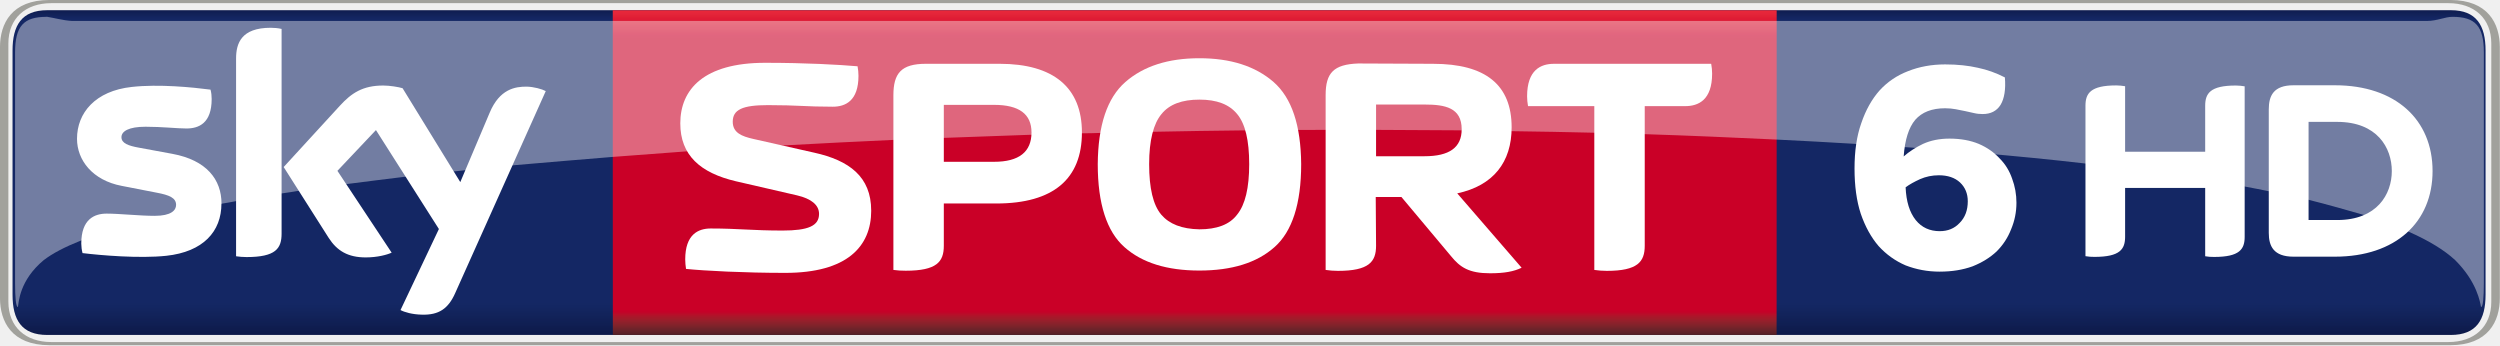
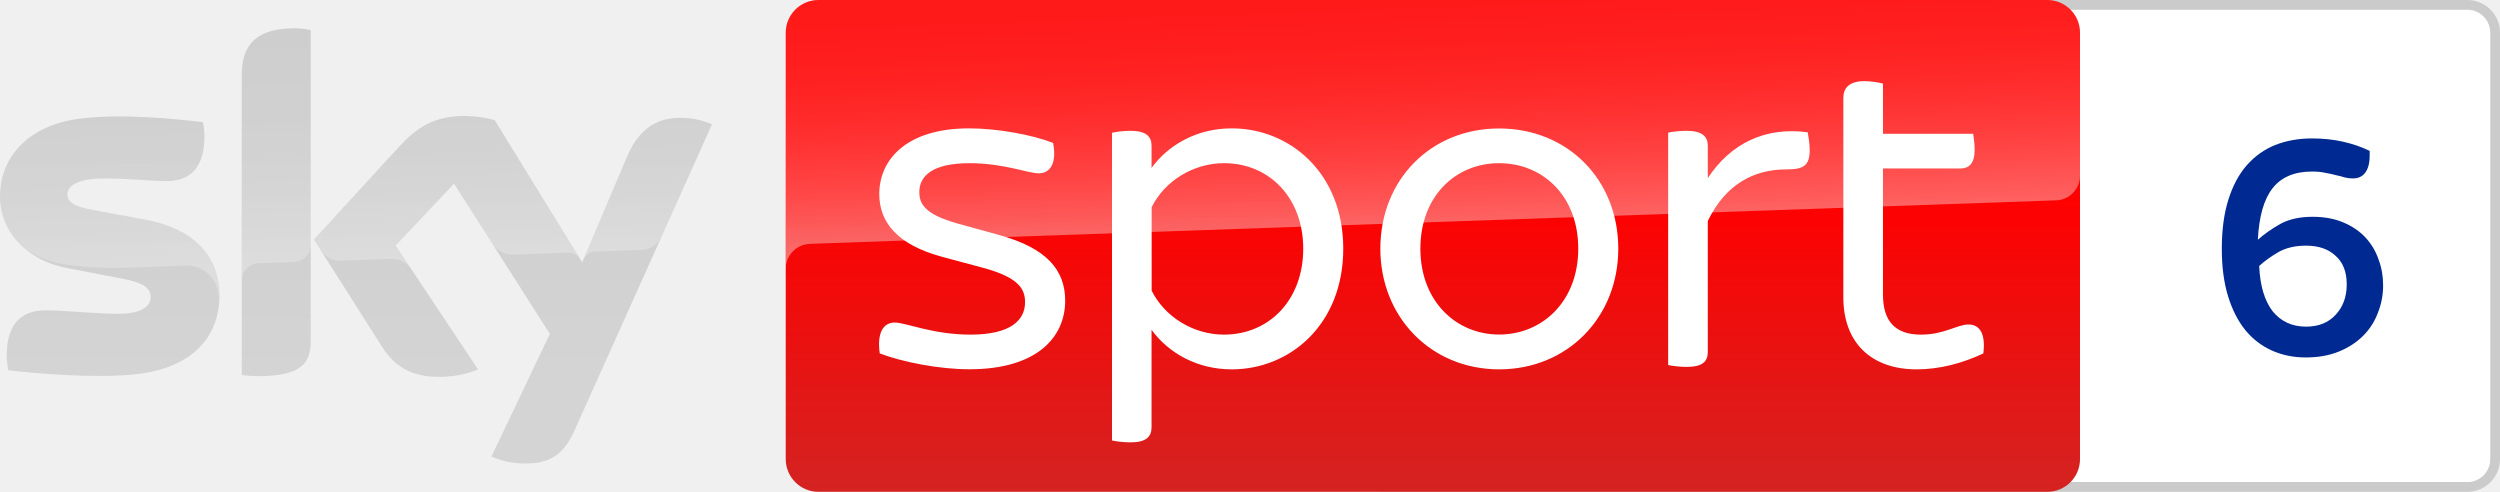
- <svg xmlns="http://www.w3.org/2000/svg" height="82.846" width="600" version="1.1" viewBox="0 0 158.75 21.92">
-   <defs>
-     <linearGradient id="a" gradientUnits="userSpaceOnUse" gradientTransform="matrix(0 20.97 20.97 0 196.45 373.09)" x2=".992" x1=".008" y1="0" y2="0">
-       <stop stop-color="#0f1c4d" offset="0" />
-       <stop stop-color="#101e51" offset=".004" />
-       <stop stop-color="#101f54" offset=".008" />
-       <stop stop-color="#112157" offset=".012" />
-       <stop stop-color="#12225a" offset=".016" />
-       <stop stop-color="#13245d" offset=".02" />
-       <stop stop-color="#132560" offset=".023" />
-       <stop stop-color="#142662" offset=".027" />
-       <stop stop-color="#142764" offset=".031" />
-       <stop stop-color="#142764" offset=".062" />
-       <stop stop-color="#142764" offset=".125" />
-       <stop stop-color="#142764" offset=".25" />
-       <stop stop-color="#142764" offset=".5" />
-       <stop stop-color="#142764" offset=".75" />
-       <stop stop-color="#142764" offset=".875" />
-       <stop stop-color="#142764" offset=".891" />
-       <stop stop-color="#142764" offset=".898" />
-       <stop stop-color="#142763" offset=".902" />
-       <stop stop-color="#142763" offset=".906" />
-       <stop stop-color="#132662" offset=".91" />
-       <stop stop-color="#132661" offset=".914" />
-       <stop stop-color="#132560" offset=".918" />
-       <stop stop-color="#13255f" offset=".922" />
-       <stop stop-color="#12245d" offset=".926" />
-       <stop stop-color="#12245c" offset=".93" />
-       <stop stop-color="#12235b" offset=".934" />
-       <stop stop-color="#12235a" offset=".938" />
-       <stop stop-color="#112259" offset=".941" />
-       <stop stop-color="#112258" offset=".945" />
-       <stop stop-color="#112157" offset=".949" />
-       <stop stop-color="#112056" offset=".953" />
-       <stop stop-color="#102055" offset=".957" />
-       <stop stop-color="#102054" offset=".961" />
-       <stop stop-color="#101f53" offset=".965" />
-       <stop stop-color="#101e52" offset=".969" />
-       <stop stop-color="#0f1d50" offset=".973" />
-       <stop stop-color="#0f1d4f" offset=".977" />
-       <stop stop-color="#0f1c4e" offset=".98" />
-       <stop stop-color="#0f1c4d" offset=".984" />
-       <stop stop-color="#0e1b4c" offset=".988" />
-       <stop stop-color="#0e1b4b" offset=".992" />
-       <stop stop-color="#0e1a4a" offset=".996" />
-       <stop stop-color="#0e1949" offset="1" />
-     </linearGradient>
-     <linearGradient id="b" gradientUnits="userSpaceOnUse" gradientTransform="matrix(0 -20.624 20.624 0 193 393.89)" x1="7.105e-15" x2="1" y1="0" y2="0">
-       <stop stop-color="#552227" offset="0" />
-       <stop stop-color="#5a2227" offset=".004" />
-       <stop stop-color="#602228" offset=".008" />
-       <stop stop-color="#662329" offset=".012" />
-       <stop stop-color="#6c232a" offset=".016" />
-       <stop stop-color="#71232a" offset=".02" />
-       <stop stop-color="#77232a" offset=".023" />
-       <stop stop-color="#7d232a" offset=".027" />
-       <stop stop-color="#84222b" offset=".031" />
-       <stop stop-color="#8a212b" offset=".035" />
-       <stop stop-color="#90202b" offset=".039" />
-       <stop stop-color="#961f2b" offset=".043" />
-       <stop stop-color="#9d1d2b" offset=".047" />
-       <stop stop-color="#a31a2a" offset=".051" />
-       <stop stop-color="#a9172a" offset=".055" />
-       <stop stop-color="#b01329" offset=".059" />
-       <stop stop-color="#b70f29" offset=".062" />
-       <stop stop-color="#bd0829" offset=".066" />
-       <stop stop-color="#c40228" offset=".07" />
-       <stop stop-color="#c70028" offset=".074" />
-       <stop stop-color="#ca0027" offset=".078" />
-       <stop stop-color="#ca0027" offset=".094" />
-       <stop stop-color="#ca0027" offset=".125" />
-       <stop stop-color="#ca0027" offset=".25" />
-       <stop stop-color="#ca0027" offset=".5" />
-       <stop stop-color="#ca0027" offset=".75" />
-       <stop stop-color="#ca0027" offset=".875" />
-       <stop stop-color="#ca0027" offset=".906" />
-       <stop stop-color="#ca0027" offset=".914" />
-       <stop stop-color="#cb0028" offset=".918" />
-       <stop stop-color="#cc0029" offset=".922" />
-       <stop stop-color="#ce002a" offset=".926" />
-       <stop stop-color="#cf012a" offset=".93" />
-       <stop stop-color="#d1052b" offset=".934" />
-       <stop stop-color="#d2092c" offset=".938" />
-       <stop stop-color="#d40b2d" offset=".941" />
-       <stop stop-color="#d50d2e" offset=".945" />
-       <stop stop-color="#d60f2f" offset=".949" />
-       <stop stop-color="#d71130" offset=".953" />
-       <stop stop-color="#d91431" offset=".957" />
-       <stop stop-color="#da1732" offset=".961" />
-       <stop stop-color="#dc1933" offset=".965" />
-       <stop stop-color="#dd1a34" offset=".969" />
-       <stop stop-color="#df1c35" offset=".973" />
-       <stop stop-color="#e01d35" offset=".977" />
-       <stop stop-color="#e12036" offset=".98" />
-       <stop stop-color="#e22237" offset=".984" />
-       <stop stop-color="#e42439" offset=".988" />
-       <stop stop-color="#e6253a" offset=".992" />
-       <stop stop-color="#e7273a" offset=".996" />
-       <stop stop-color="#e8283b" offset="1" />
-     </linearGradient>
-   </defs>
-   <g transform="translate(-117.14 -372.62)">
-     <path stroke-width="1" fill="url(#a)" d="m272.76 393.89h-152.62c-1.631 0-2.205-0.957-2.205-2.558v-15.506c0-1.591 0.574-2.558 2.205-2.558h152.63c1.621 0 2.205 0.967 2.205 2.558v15.506c0 1.601-0.584 2.558-2.205 2.558" />
-     <path stroke-width="1.959" fill="#fff" d="m240.32 389.87c-0.78 0-1.5-0.138-2.173-0.398-0.658-0.283-1.224-0.689-1.714-1.224-0.474-0.551-0.849-1.232-1.132-2.05-0.268-0.811-0.398-1.775-0.398-2.877s0.138-2.058 0.428-2.877c0.283-0.834 0.673-1.53 1.163-2.081 0.505-0.551 1.109-0.956 1.806-1.224 0.711-0.283 1.5-0.429 2.356-0.429 0.796 0 1.484 0.077 2.081 0.214 0.589 0.122 1.163 0.329 1.714 0.612 0.061 0.757-0.031 1.339-0.275 1.744-0.245 0.39-0.628 0.582-1.133 0.582-0.184 0-0.367-0.016-0.551-0.061-0.184-0.038-0.367-0.077-0.551-0.123-0.184-0.038-0.39-0.076-0.612-0.122-0.206-0.038-0.428-0.061-0.673-0.061-0.842 0-1.469 0.245-1.898 0.734-0.413 0.49-0.658 1.27-0.734 2.326 0.344-0.306 0.75-0.566 1.224-0.796 0.49-0.222 1.048-0.337 1.683-0.337 0.712 0 1.331 0.115 1.867 0.337 0.528 0.229 0.964 0.535 1.316 0.918 0.367 0.367 0.627 0.796 0.796 1.285 0.183 0.49 0.275 1.002 0.275 1.53 0 0.597-0.115 1.155-0.337 1.683-0.207 0.535-0.513 1.002-0.918 1.408-0.413 0.39-0.918 0.704-1.53 0.949-0.612 0.222-1.308 0.337-2.081 0.337zm0-2.571c0.505 0 0.926-0.168 1.255-0.52 0.344-0.344 0.52-0.803 0.52-1.377 0-0.49-0.168-0.887-0.49-1.193-0.329-0.306-0.78-0.459-1.346-0.459-0.429 0-0.826 0.084-1.194 0.245-0.367 0.168-0.673 0.336-0.918 0.52 0.038 0.903 0.252 1.591 0.643 2.081 0.383 0.474 0.895 0.704 1.53 0.704z" />
-     <path stroke-width="1" fill="url(#b)" d="m156.05 373.27c-0.008 6.762 0.008 14.193 0.005 20.62h73.9c0.002-6.995 0.005-14.511 0.005-20.62z" />
-     <g fill="#fff">
-       <g stroke-width="1">
-         <path d="m257.17 382.26v-2.92c0-0.785 0.312-1.289 1.943-1.289 0.201 0 0.373 0.021 0.564 0.051v9.555c0 0.785-0.312 1.279-1.943 1.279-0.201 0-0.373-0.008-0.564-0.044v-4.34h-5.085v3.101c0 0.785-0.312 1.279-1.943 1.279-0.201 0-0.362-0.008-0.574-0.044v-9.555c0-0.785 0.322-1.289 1.953-1.289 0.201 0 0.362 0.021 0.564 0.051v4.159h5.085m14.439 1.228c0-3.252-2.336-5.447-6.202-5.447h-2.628c-1.269 0-1.571 0.664-1.571 1.53v7.844c0 0.836 0.302 1.51 1.571 1.51h2.628c3.866 0 6.202-2.195 6.202-5.437m-7.874 3.111v-6.233h1.822c2.527 0 3.464 1.641 3.464 3.121 0 1.47-0.936 3.111-3.464 3.111h-1.822" />
-         <path d="m172.46 385.99c0-2.145-1.39-3.182-3.615-3.675l-3.887-0.876c-0.705-0.161-1.289-0.383-1.289-1.087 0-0.765 0.604-1.057 2.235-1.057 1.923 0 2.376 0.101 4.118 0.101 0.806 0 1.631-0.373 1.631-1.963 0-0.192-0.021-0.413-0.058-0.604-1.178-0.101-3.272-0.221-5.87-0.221-3.897 0-5.387 1.692-5.387 3.846 0 2.024 1.269 3.142 3.524 3.675l3.887 0.896c0.906 0.211 1.4 0.614 1.4 1.178 0 0.765-0.695 1.057-2.316 1.057-1.923 0-2.809-0.131-4.561-0.131-0.795 0-1.621 0.373-1.621 1.963 0 0.192 0.021 0.403 0.051 0.604 1.188 0.121 3.715 0.252 6.303 0.252 3.907 0 5.457-1.661 5.457-3.957" />
-         <path d="m204.5 385.13h1.631l3.141 3.746c0.584 0.725 1.158 1.097 2.487 1.097 0.906 0 1.51-0.111 2.004-0.352l-4.088-4.722c2.296-0.493 3.454-1.984 3.454-4.189 0-2.699-1.651-4.038-4.984-4.038l-4.763-0.021c-1.551 0.058-2.064 0.594-2.064 2.004v11.106c0.242 0.037 0.514 0.059 0.785 0.059 1.963 0 2.417-0.574 2.417-1.591l-0.021-3.101m0.021-2.588v-3.282h3.081c1.309 0 2.356 0.202 2.356 1.571 0 1.158-0.785 1.712-2.356 1.712h-3.081" />
-         <path d="m173.87 389.76c0.232 0.037 0.514 0.051 0.785 0.051 1.964 0 2.417-0.564 2.417-1.581v-2.688h3.333c3.635 0 5.437-1.571 5.437-4.511 0-2.85-1.802-4.36-5.226-4.36h-4.682c-1.571 0-2.064 0.604-2.064 2.004v11.086m3.202-6.867v-3.615h3.192c1.591 0 2.376 0.584 2.376 1.752 0 1.228-0.785 1.863-2.376 1.863h-3.192" />
-         <path d="m193.3 389.8c2.064 0 3.655-0.493 4.773-1.49 1.118-0.987 1.692-2.749 1.692-5.266-0.021-2.467-0.594-4.199-1.752-5.216-1.158-1.007-2.729-1.51-4.712-1.51-1.984 0-3.544 0.503-4.702 1.51-1.158 1.017-1.732 2.749-1.752 5.216 0 2.517 0.574 4.279 1.692 5.266 1.118 0.997 2.708 1.49 4.763 1.49m3.162-6.756c0 1.51-0.252 2.568-0.765 3.202-0.483 0.644-1.299 0.936-2.396 0.936-1.118-0.021-1.913-0.332-2.427-0.936-0.514-0.614-0.765-1.671-0.765-3.202 0-1.51 0.272-2.568 0.785-3.182 0.503-0.624 1.309-0.916 2.407-0.916 1.097 0 1.883 0.292 2.396 0.916 0.514 0.615 0.765 1.671 0.765 3.182" />
-         <path d="m221.58 379.36h2.568c0.846 0 1.712-0.392 1.712-2.064 0-0.192-0.021-0.433-0.059-0.624h-9.988c-0.836 0-1.702 0.392-1.702 2.064 0 0.192 0.021 0.423 0.059 0.624h4.209v10.401c0.242 0.036 0.514 0.059 0.795 0.059 1.954 0 2.407-0.574 2.407-1.591v-8.871" />
-         <path d="m131.2 385.55c0 1.772-1.158 3.061-3.504 3.313-1.692 0.181-4.159-0.029-5.316-0.171-0.051-0.181-0.08-0.423-0.08-0.604 0-1.551 0.836-1.903 1.611-1.903 0.816 0 2.094 0.141 3.051 0.141 1.047 0 1.359-0.352 1.359-0.695 0-0.443-0.423-0.624-1.228-0.775l-2.225-0.433c-1.853-0.352-2.839-1.631-2.839-2.99 0-1.651 1.168-3.041 3.474-3.292 1.732-0.192 3.846 0.021 5.004 0.171 0.051 0.192 0.073 0.383 0.073 0.594 0 1.54-0.816 1.873-1.601 1.873-0.594 0-1.531-0.111-2.598-0.111-1.077 0-1.53 0.292-1.53 0.664 0 0.383 0.433 0.544 1.108 0.665l2.124 0.392c2.185 0.403 3.121 1.641 3.121 3.162m3.816 1.903c0 0.947-0.373 1.49-2.225 1.49-0.242 0-0.453-0.021-0.665-0.051v-12.556c0-0.957 0.322-1.953 2.195-1.953 0.232 0 0.473 0.021 0.695 0.073v12.999m7.552 4.853c0.242 0.131 0.745 0.282 1.369 0.292 1.067 0.029 1.661-0.383 2.094-1.349l5.76-12.848c-0.242-0.131-0.765-0.272-1.198-0.282-0.735-0.008-1.732 0.141-2.366 1.661l-1.863 4.4-3.665-5.961c-0.232-0.073-0.805-0.171-1.228-0.171-1.299 0-2.014 0.473-2.759 1.289l-3.564 3.887 2.86 4.501c0.533 0.826 1.228 1.238 2.356 1.238 0.745 0 1.359-0.171 1.641-0.302l-3.444-5.196 2.447-2.588 3.997 6.283-2.437 5.145" />
-       </g>
-       <path opacity=".4" d="m120.09 373.69c-1.44 0-1.994 0.574-1.994 2.266v14.639c0 0.906 0.051 1.522 0.181 1.522 0.051-0.282 0.088-1.69 1.639-2.979 0.564-0.433 1.362-0.847 2.379-1.25 3.195-1.098 6.245-1.826 8.904-2.33 0.316-0.043 0.652-0.117 0.925-0.166 0.976-0.177 1.999-0.34 2.889-0.487 0.377-0.044 0.774-0.12 1.099-0.17 1.054-0.153 2.116-0.299 3.009-0.423 1.319-0.172 2.649-0.334 3.765-0.472 1.062-0.129 2.144-0.238 3.051-0.336h0.005v0.005c0.242-0.03 0.495-0.058 0.736-0.079 1.038-0.12 2.11-0.22 3.002-0.31 2.205-0.187 4.484-0.388 6.37-0.536 1.65-0.13 3.318-0.252 4.724-0.355 2.089-0.129 4.245-0.264 6.038-0.37 2.465-0.132 4.959-0.265 7.061-0.355 1.109-0.048 2.252-0.091 3.202-0.128l5.569-0.2c1.067-0.032 2.124-0.061 3.202-0.091 0.384 0.005 0.814-0.016 1.155-0.024 1.152-0.029 2.34-0.053 3.334-0.072 1.953-0.04 3.918-0.07 5.872-0.091 1.118-0.008 2.235-0.018 3.353-0.026 0.578-0.008 1.175-0.005 1.76-0.005h3.202l5.437 0.03c1.057 0.021 2.125 0.031 3.172 0.053 1.762 0.021 3.506 0.058 5.248 0.098 1.073 0.032 2.137 0.061 3.191 0.091 2.85 0.091 5.647 0.213 8.386 0.344 3.313 0.161 6.517 0.354 9.598 0.585 1.097 0.085 2.248 0.181 3.202 0.261 2.366 0.201 4.651 0.424 6.816 0.676 3.705 0.413 7.109 0.907 10.119 1.461 0.52 0.094 1.067 0.208 1.522 0.298 0.871 0.17 1.769 0.378 2.522 0.544 1.203 0.297 2.466 0.663 3.527 0.967 0.978 0.304 1.964 0.718 2.809 1.05 1.279 0.564 2.277 1.168 2.971 1.812 1.399 1.389 1.591 2.697 1.643 2.979 0.13 0 0.181-0.615 0.181-1.522v-14.639c0-1.692-0.554-2.266-1.994-2.266-0.484 0-0.968 0.261-1.612 0.261h-149.55c-0.558-0.03-1.114-0.19-1.613-0.27z" stroke-width="2.578" />
-     </g>
-     <path d="m272.73 394.54c2.406 0 3.151-1.5 3.151-3.001v-15.919c0-1.5-0.745-3.001-3.151-3.001h-152.45c-2.406 0-3.142 1.5-3.142 3.001v15.919c0 1.5 0.735 3.001 3.142 3.001h152.46m-152.35-0.2c-1.621 0-2.719-0.957-2.719-2.558v-16.403c0-1.601 1.098-2.558 2.719-2.558h152.23c1.621 0 2.719 0.957 2.719 2.558v16.403c0 1.601-1.098 2.558-2.719 2.558h-152.23" stroke-width="1" fill="#a1a19c" />
-   </g>
+ <svg xmlns="http://www.w3.org/2000/svg" width="2541.578" height="500">
+   <path fill="#cbcbcb" d="M2508.278 0h-1102.1c-18.3 0-33.2 14.9-33.2 33.3v433.4c0 18.4 14.9 33.3 33.2 33.3h1102.1c18.4 0 33.3-14.9 33.3-33.3V33.3c.1-18.4-14.8-33.3-33.3-33.3m0 10c12.9 0 23.3 10.5 23.3 23.3v433.4a23.26 23.26 0 0 1-23.3 23.3h-1102.1c-12.8 0-23.3-10.4-23.3-23.3V33.3c0-12.8 10.5-23.3 23.3-23.3h1102.1" />
+   <path fill="#fff" d="M2508.278 10c12.9 0 23.3 10.5 23.3 23.3v433.4a23.26 23.26 0 0 1-23.3 23.3h-1102.1c-12.8 0-23.3-10.4-23.3-23.3V33.3c0-12.8 10.5-23.3 23.3-23.3h1102.1" />
+   <linearGradient id="A" gradientUnits="userSpaceOnUse" x1="1456.658" y1="0" x2="1456.658" y2="500">
+     <stop offset=".4" stop-color="red" />
+     <stop offset="1" stop-color="#d42321" />
+   </linearGradient>
+   <path fill="url(#A)" d="M832.1 0h1249.2c18.4 0 33.3 14.9 33.3 33.3v433.4c0 18.4-14.9 33.3-33.3 33.3H832.1c-18.4 0-33.3-14.9-33.3-33.3V33.3c0-18.4 14.9-33.3 33.3-33.3z" />
+   <linearGradient id="B" gradientUnits="userSpaceOnUse" x1="1459.466" y1="233.728" x2="1450.769" y2="-15.325">
+     <stop offset="0" stop-color="#fff" />
+     <stop offset=".12" stop-color="#fff" stop-opacity=".835" />
+     <stop offset=".269" stop-color="#fff" stop-opacity=".658" />
+     <stop offset=".42" stop-color="#fff" stop-opacity=".511" />
+     <stop offset=".568" stop-color="#fff" stop-opacity=".397" />
+     <stop offset=".716" stop-color="#fff" stop-opacity=".315" />
+     <stop offset=".86" stop-color="#fff" stop-opacity=".266" />
+     <stop offset="1" stop-color="#fff" stop-opacity=".25" />
+   </linearGradient>
+   <path opacity=".4" fill="url(#B)" d="M822.8 248l3.2-.2 1263.7-44.1c13.9-.1 25-11.5 24.9-25.3V33.3c0-18.4-14.9-33.3-33.3-33.3H832.1c-18.4 0-33.3 14.9-33.3 33.3V274c-.4-13.7 10.3-25.3 24-26z" />
+   <linearGradient id="C" gradientUnits="userSpaceOnUse" x1="361.923" y1="28.806" x2="361.923" y2="471.22">
+     <stop offset="0" stop-color="#cbcbcb" />
+     <stop offset=".8" stop-color="#d4d4d4" />
+   </linearGradient>
+   <path fill="url(#C)" d="M499.6 464.1c10.5 4.6 21.8 7.1 33.2 7.1 26.1.6 40.4-9.4 50.9-32.8l140.1-311.9c-9.1-4.1-19-6.4-29-6.7-18.1-.4-42.3 3.3-57.6 40.1l-45.3 106.8-89-144.6c-9.8-2.6-19.9-4-30-4.2-31.5 0-49 11.5-67.2 31.3l-86.5 94.4L388.7 353c12.9 19.9 29.8 30.1 57.3 30.1 13.7.2 27.3-2.3 40-7.5l-83.8-126 59.4-62.9L559 339.4zM315.9 346.2c0 23-9 36.2-54 36.2-5.4 0-10.8-.4-16.1-1.1V76.2c0-23.2 7.9-47.4 53.2-47.4 5.7 0 11.4.6 16.9 1.7zm-92.8-46.1c0 43-28.1 74.2-85.1 80.4-41.3 4.4-101.1-.8-129.5-4-1-4.9-1.6-9.9-1.7-15 0-37.4 20.2-46 39.2-46 19.8 0 50.9 3.5 74 3.5 25.5 0 33.2-8.6 33.2-16.9 0-10.7-10.2-15.2-30-19L69 272.7C24 264.1 0 233 0 200c0-40.1 28.4-73.6 84.3-79.8 42.3-4.6 93.8.6 122 4 1 4.7 1.5 9.5 1.5 14.4 0 37.4-19.8 45.5-38.8 45.5-14.6 0-37.3-2.7-63.2-2.7-26.3 0-37.3 7.3-37.3 16.1 0 9.4 10.4 13.2 26.9 16.1l51.7 9.6c53.1 9.7 76 39.9 76 76.9z" />
+   <linearGradient id="D" gradientUnits="userSpaceOnUse" x1="365.45" y1="263.248" x2="359.6" y2="95.751">
+     <stop offset="0" stop-color="#fff" />
+     <stop offset=".12" stop-color="#fff" stop-opacity=".835" />
+     <stop offset=".269" stop-color="#fff" stop-opacity=".658" />
+     <stop offset=".42" stop-color="#fff" stop-opacity=".511" />
+     <stop offset=".568" stop-color="#fff" stop-opacity=".397" />
+     <stop offset=".716" stop-color="#fff" stop-opacity=".315" />
+     <stop offset=".86" stop-color="#fff" stop-opacity=".266" />
+     <stop offset="1" stop-color="#fff" stop-opacity=".25" />
+   </linearGradient>
+   <path opacity=".25" fill="url(#D)" d="M723.9 126.5l-51.3 114.2c-4 8.2-12.3 13.4-21.4 13.4l-46.8 1.6c-5.1.3-9.6 3.7-11.4 8.5v-.1l44.2-104.2c15.4-36.8 39.6-40.5 57.6-40.1 10.1.3 19.9 2.6 29.1 6.7zM589.5 263l-86.6-140.8c-9.8-2.6-19.9-4-30-4.2-31.5 0-49 11.5-67.2 31.3l-86.5 94.4 6.9 10.9c4.5 6.8 12.3 10.7 20.5 10.3l49.3-1.7a24.67 24.67 0 0 1 21.8 9.8h0l-15.5-23.3 59.4-62.9 39.9 62.5c4.9 6.2 12.5 9.7 20.4 9.5l56.7-2c4.4 0 8.6 2.4 10.9 6.2zM299 28.9c-45.3 0-53.2 24.2-53.2 47.4v209c0-9.6 7.7-17.4 17.3-17.7l35.1-1.2c9.8 0 17.8-8 17.8-17.8h0v-218c-5.7-1.2-11.3-1.8-17-1.7zM147.2 223.1l-51.7-9.6c-16.5-2.9-26.9-6.7-26.9-16.1 0-8.8 11-16.1 37.3-16.1 25.9 0 48.6 2.7 63.2 2.7 19 0 38.8-8.1 38.8-45.5 0-4.8-.5-9.7-1.5-14.4-28.2-3.5-79.7-8.6-122-4-56 6.2-84.4 39.8-84.4 79.8.1 21.4 10.2 41.6 27.3 54.5 12.6 7.8 26.8 12.9 41.5 14.8 19.2 2.6 38.5 3.6 57.8 3l61.7-2.2c23.1-.8 35.7 18.9 34.4 38.7 0-.3 0-.5.1-.8v-.2c.2-2.6.3-5.2.3-7.8 0-36.8-22.9-67-75.9-76.8z" />
+   <path d="M894.4 359.3c-3-20.6 3.4-31.4 15.2-31.4 11.2 0 38.7 12.3 77 12.3 40.3 0 55.5-14.3 55.5-32.9 0-13.2-5.9-25-42.2-34.9l-41.7-11.2c-46.1-12.3-64.3-35.4-64.3-63.9 0-35.3 28-66.8 91.3-66.8 28.5 0 63.9 6.4 85.4 14.8 3.9 20.1-2.5 30.9-14.7 30.9-10.8 0-35.3-10.3-70.2-10.3-37.3 0-51.1 12.7-51.1 29.4 0 11.7 5.4 22.6 38.8 31.9l42.7 11.8c47.7 13.2 66.8 35.3 66.8 66.7 0 36.9-28.5 69.7-97.2 69.7-30.4.1-68.3-7.3-91.3-16.1m471.2-106.5c0 77-54 122.7-113.4 122.7-35.3 0-64.3-16.7-81.5-40.2v99.2c0 9.3-5.4 15.2-21.1 15.2-7.9 0-15.2-1-19.1-1.9V135c3.9-1 11.2-2 19.1-2 15.7 0 21.1 5.9 21.1 15.2v22.5c17.2-23.5 46.2-40.2 81.5-40.2 59.4 0 113.4 45.7 113.4 122.3m-40.7 0c0-51.5-34.3-86.9-80.5-86.9-31.4 0-60.4 18.2-73.6 44.7v84.9c13.2 26.5 42.2 44.7 73.6 44.7 46.1-.1 80.5-35.4 80.5-87.4m78.4 0c0-70.2 51.5-122.2 120.7-122.2 69.7 0 121.2 52 121.2 122.2 0 69.7-51.5 122.7-121.2 122.7-69.2-.1-120.7-53.1-120.7-122.7m201.2 0c0-54-36.4-86.9-80.5-86.9-43.6 0-80 32.9-80 86.9 0 53.5 36.4 87.3 80 87.3 44.1 0 80.5-33.8 80.5-87.3m235.3-100.2c0 16.2-6.8 19.6-23.6 19.6-33.8 0-62.3 15.7-80 52.5v133.1c0 9.8-5.4 15.2-21.6 15.2-6.9 0-14.8-1-18.7-1.9V134.9c3.9-1 11.7-1.9 18.7-1.9 16.1 0 21.6 5.9 21.6 15.2v32.9c23-34.9 57.9-52.5 101.6-46.6.5 3.4 2 10.8 2 18.1m176.5 206.7c-20.6 9.8-44.2 16.2-67.7 16.2-46.6 0-74.6-27.5-74.6-73.1V99.7c0-10.3 5.9-17.2 21.6-17.2 6.8 0 14.7 1.4 18.7 2.5v51h91.7c.5 3.4 1.5 10.3 1.5 16.2 0 14.2-5.9 19.1-14.7 19.1h-78.5v128.2c0 27.4 12.7 40.7 38.7 40.7 23.6 0 36.8-10.3 48.1-10.3 11.8-.1 17.7 9.7 15.2 29.4" fill="#fff" />
+   <path d="M2344.089 363.4q-18.667 0-34.333-7-15.667-7-27-20.667-11.333-14-17.667-34.667-6.333-20.667-6.333-48 0-29 6.667-50 6.667-21.333 18.667-35 12.333-14 29-20.667 17-6.667 37.333-6.667 17 0 31.667 3.333 14.667 3.333 27 9.333v4.667q0 11.667-4.667 17.667-4.333 5.667-12.333 5.667-4.333 0-8.333-1-4-1.333-9-2.333-4.667-1.333-10.667-2.333-5.667-1.333-13.667-1.333-27 0-40.333 17.333-13 17-14.667 52 9.667-8.667 22.667-16 13.333-7.333 33-7.333 17.667 0 31 5.667 13.667 5.667 22.667 15.333 9 9.667 13.333 22.333 4.667 12.333 4.667 26.333 0 14.667-5.333 28-5 13.333-15 23.333-10 10-24.667 16-14.667 6-33.667 6zm.333-31.333q19 0 30-12 11.333-12 11.333-31 0-19-11.333-29-11-10.333-30-10.333-16.667 0-28.333 6.667-11.333 6.667-19.333 14 1.333 30 13.667 46 12.667 15.667 34 15.667z" fill="#002a91" />
</svg>
